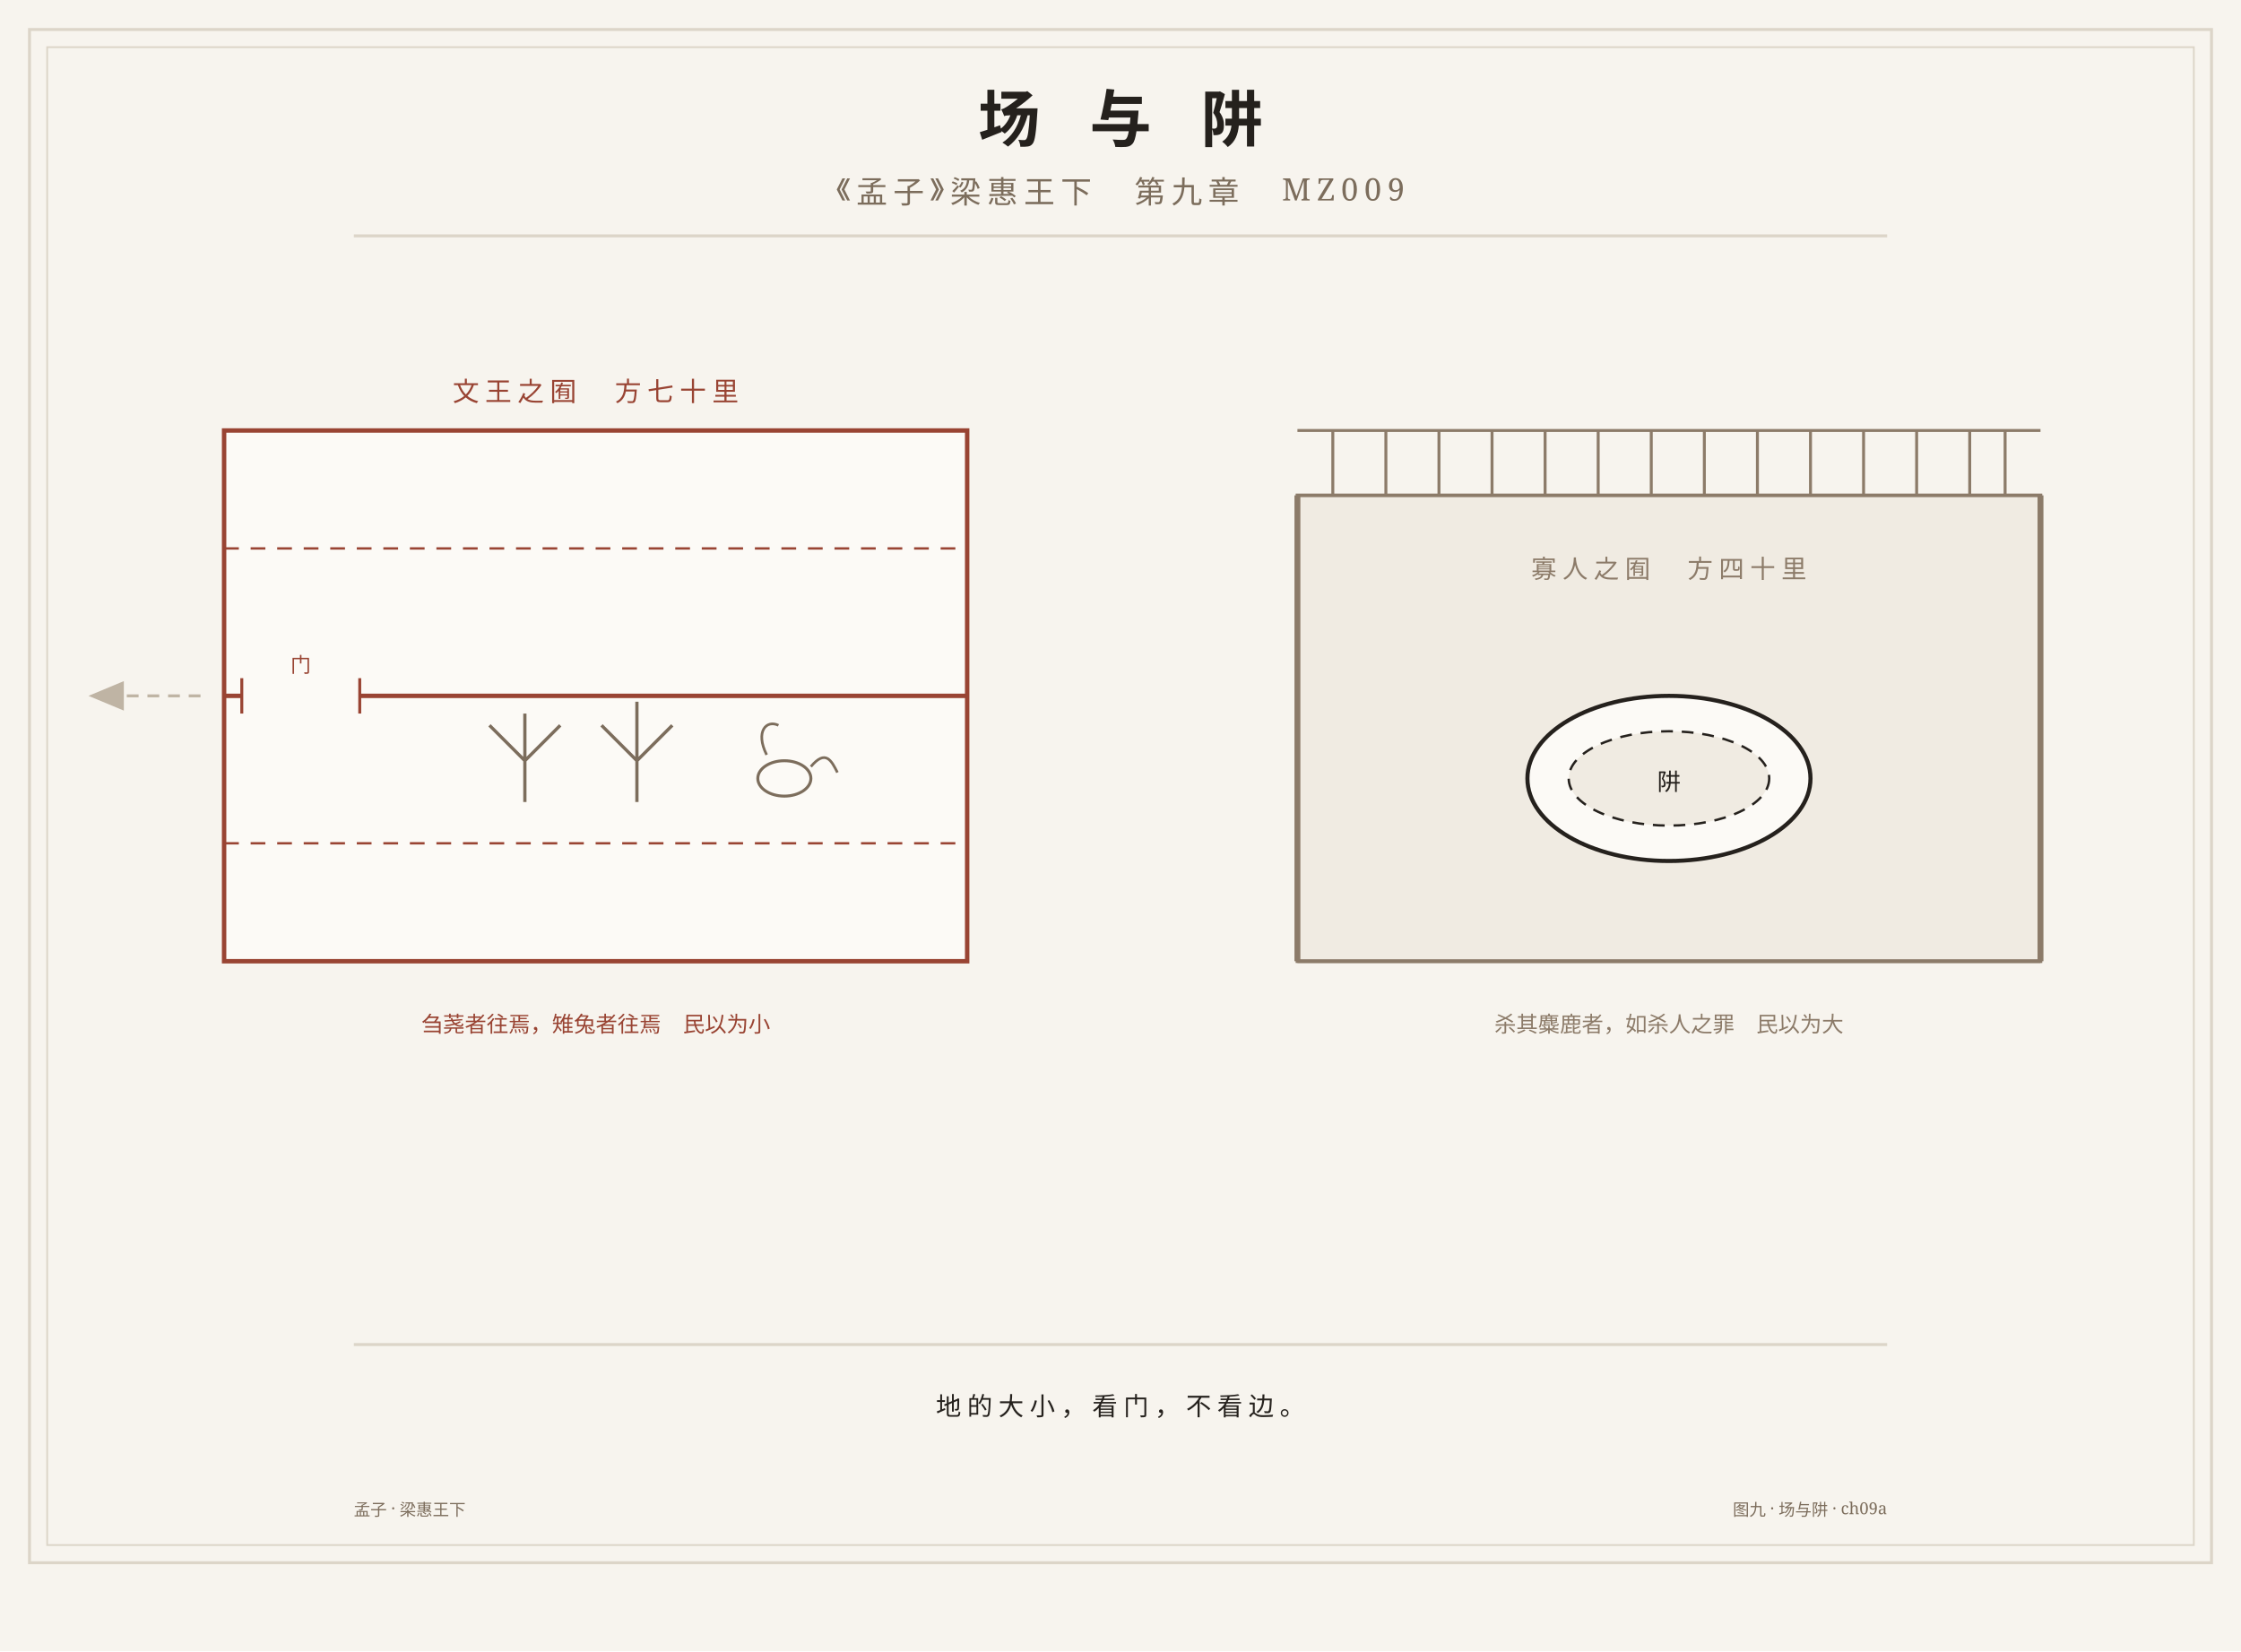
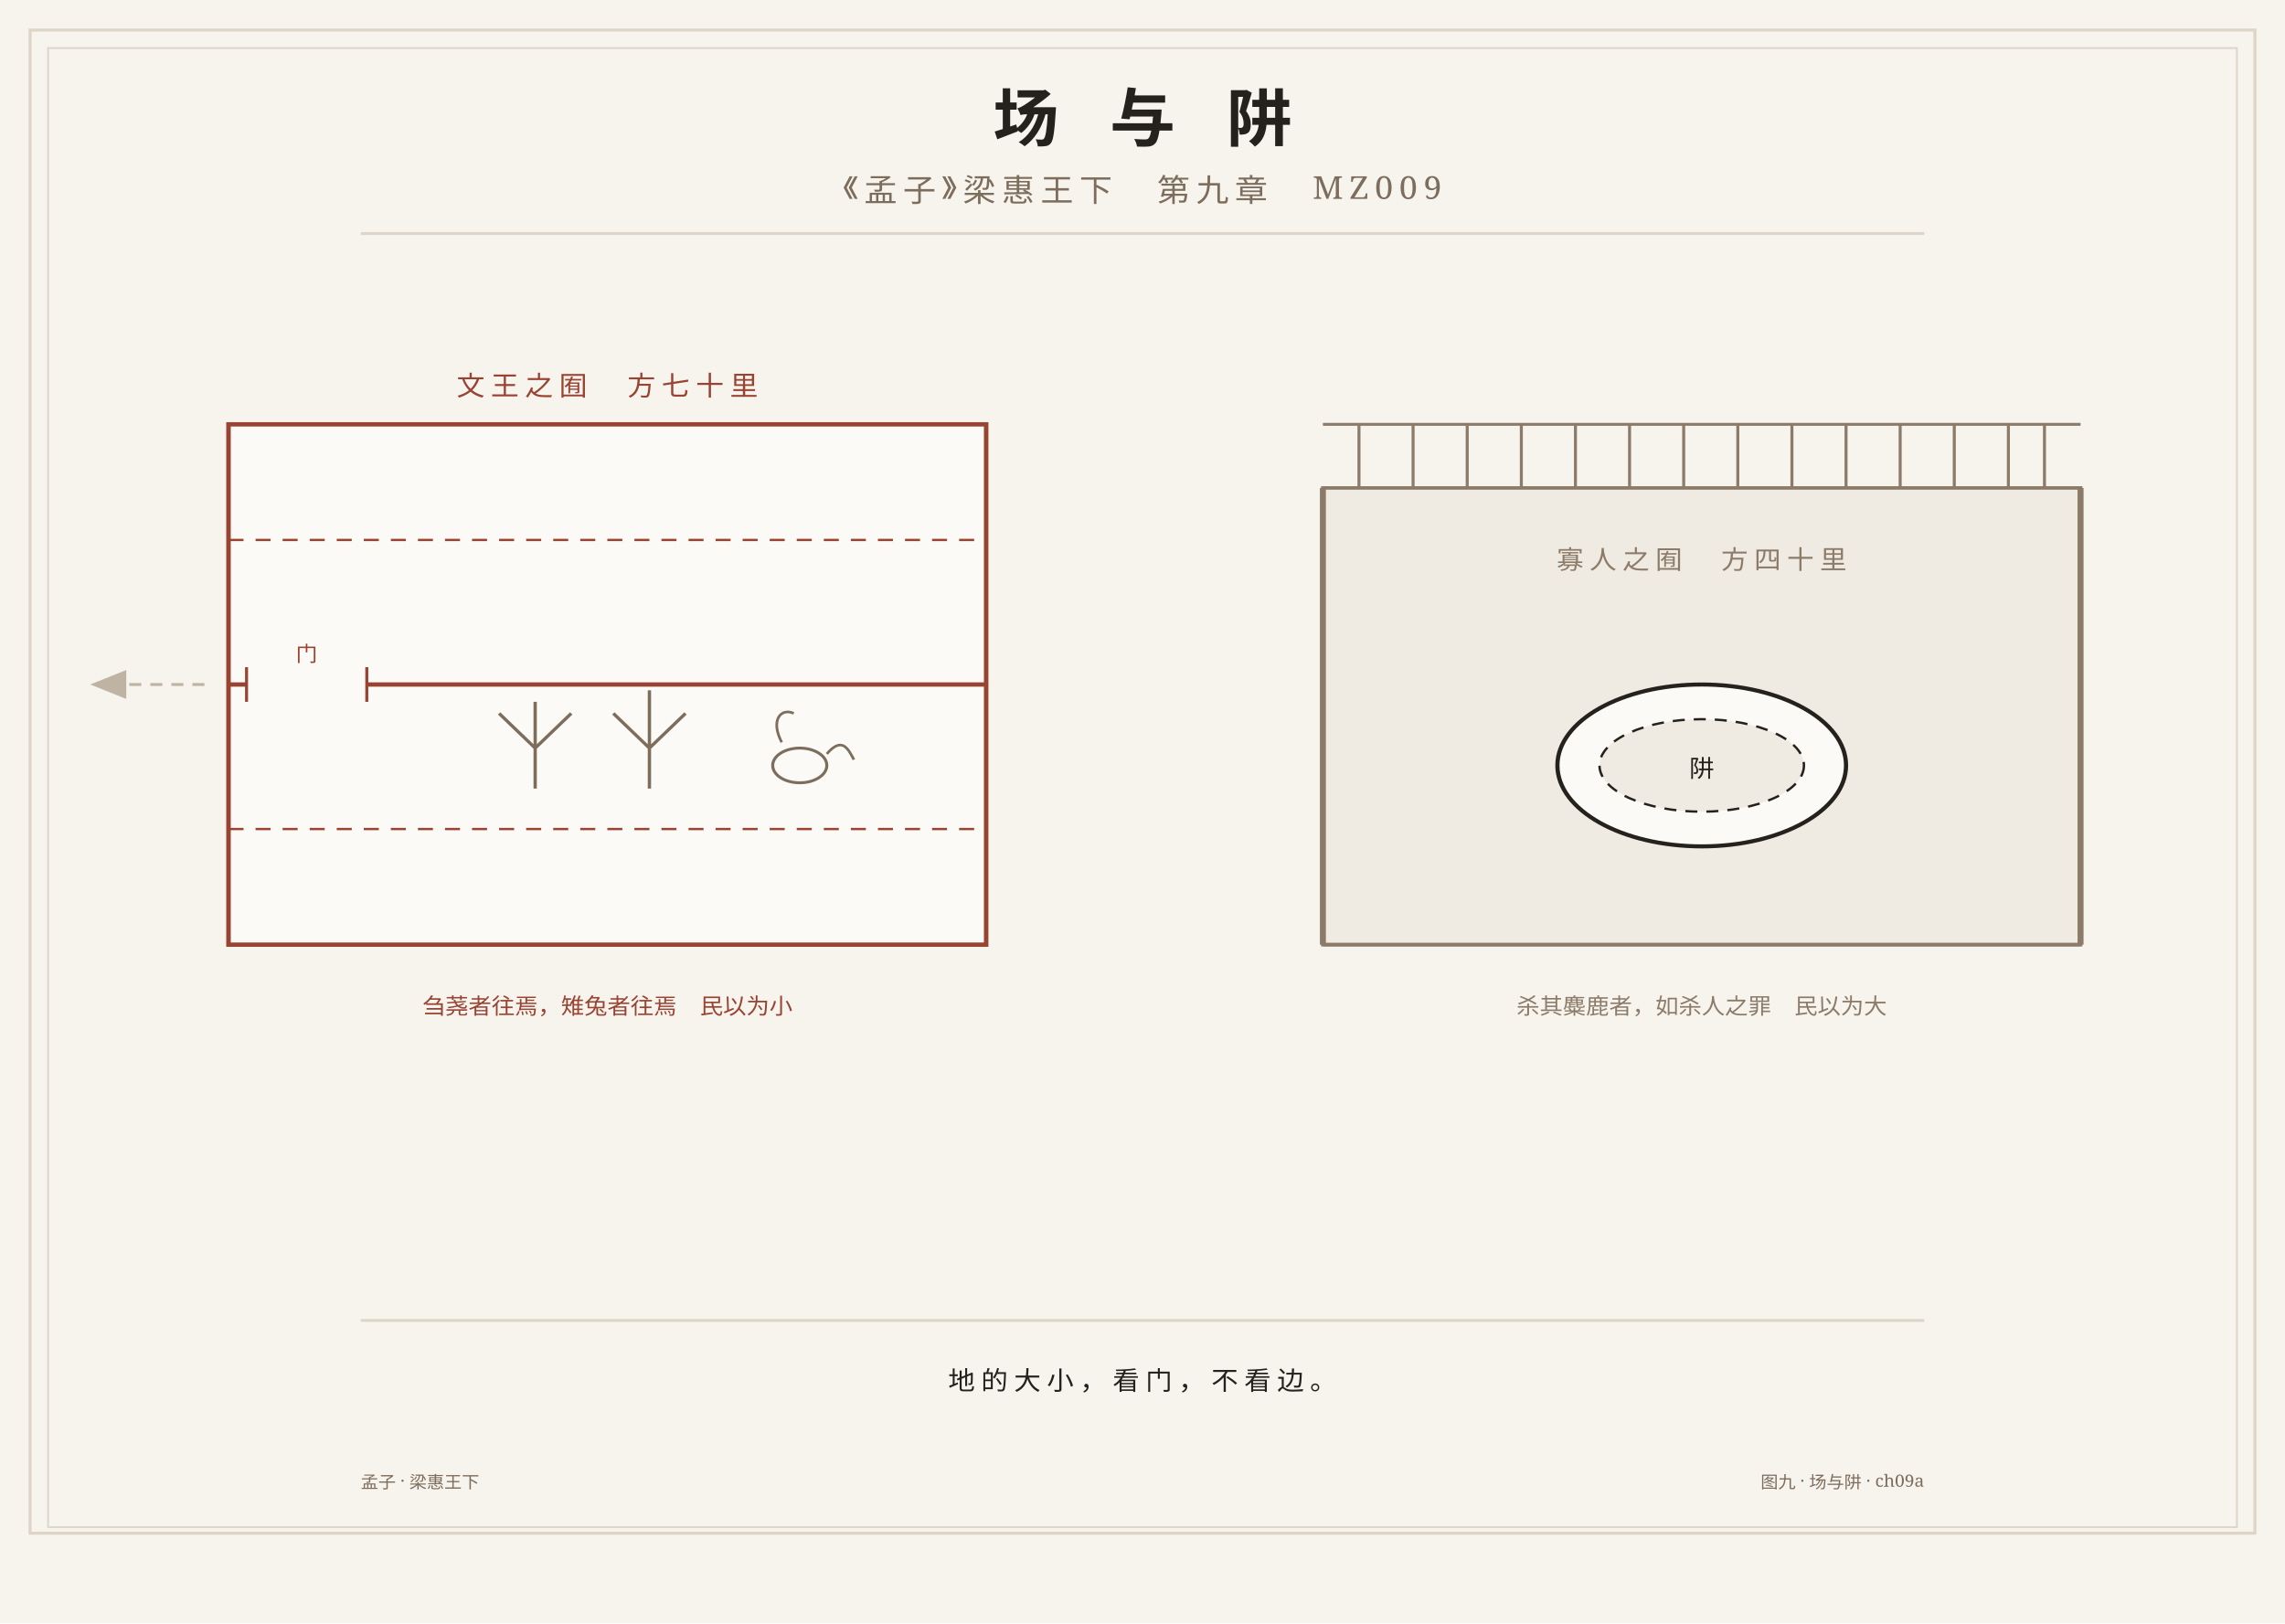
- <svg xmlns="http://www.w3.org/2000/svg" viewBox="0 0 760 560" width="760" height="560" font-family="'Noto Serif SC','Songti SC','Source Han Serif SC',serif">
-   <rect x="0" y="0" width="760" height="560" fill="#F7F4EE" />
-   <rect x="10" y="10" width="740" height="520" fill="none" stroke="#DCD5C8" stroke-width="1" />
-   <rect x="16" y="16" width="728" height="508" fill="none" stroke="#DCD5C8" stroke-width="0.6" />
-   <text x="380" y="48" text-anchor="middle" font-size="21" letter-spacing="6" fill="#25211D" font-weight="700">场 与 阱</text>
-   <text x="380" y="68" text-anchor="middle" font-size="10.5" letter-spacing="2" fill="#7C6D5C">《孟子》梁惠王下　第九章　MZ009</text>
-   <line x1="120" y1="80" x2="640" y2="80" stroke="#DCD5C8" stroke-width="1" />
-   <rect x="76" y="146" width="252" height="180" fill="#FCFAF6" stroke="#994433" stroke-width="1.5" />
-   <text x="202" y="136" text-anchor="middle" font-size="9" letter-spacing="2" fill="#994433">文王之囿　方七十里</text>
-   <line x1="76" y1="186" x2="328" y2="186" stroke="#994433" stroke-width="0.8" stroke-dasharray="5 4" />
-   <line x1="76" y1="286" x2="328" y2="286" stroke="#994433" stroke-width="0.8" stroke-dasharray="5 4" />
-   <line x1="76" y1="236" x2="82" y2="236" stroke="#994433" stroke-width="1.5" />
-   <line x1="122" y1="236" x2="328" y2="236" stroke="#994433" stroke-width="1.5" />
-   <line x1="82" y1="230" x2="82" y2="242" stroke="#994433" stroke-width="1" />
-   <line x1="122" y1="230" x2="122" y2="242" stroke="#994433" stroke-width="1" />
-   <text x="102" y="228" text-anchor="middle" font-size="7" fill="#994433">门</text>
-   <line x1="36" y1="236" x2="70" y2="236" stroke="#BFB4A4" stroke-width="1" stroke-dasharray="4 3" />
-   <polygon points="30,236 42,231 42,241" fill="#BFB4A4" />
-   <path d="M 178,272 L 178,242 M 178,258 L 166,246 M 178,258 L 190,246" stroke="#7C6D5C" stroke-width="1.1" />
-   <path d="M 216,272 L 216,238 M 216,258 L 204,246 M 216,258 L 228,246" stroke="#7C6D5C" stroke-width="1.1" />
-   <ellipse cx="266" cy="264" rx="9" ry="6" fill="#FCFAF6" stroke="#7C6D5C" stroke-width="1" />
-   <path d="M 275,260 C 280,254 282,258 284,262" fill="none" stroke="#7C6D5C" stroke-width="0.9" />
-   <path d="M 260,256 C 256,248 260,244 264,246" fill="none" stroke="#7C6D5C" stroke-width="0.9" />
-   <text x="202" y="350" text-anchor="middle" font-size="7.4" fill="#994433">刍荛者往焉，雉兔者往焉　民以为小</text>
-   <g stroke="#8C7B69" stroke-width="1">
-     <line x1="440" y1="146" x2="692" y2="146" />
-     <line x1="452" y1="146" x2="452" y2="168" />
-     <line x1="470" y1="146" x2="470" y2="168" />
-     <line x1="488" y1="146" x2="488" y2="168" />
-     <line x1="506" y1="146" x2="506" y2="168" />
-     <line x1="524" y1="146" x2="524" y2="168" />
-     <line x1="542" y1="146" x2="542" y2="168" />
-     <line x1="560" y1="146" x2="560" y2="168" />
-     <line x1="578" y1="146" x2="578" y2="168" />
-     <line x1="596" y1="146" x2="596" y2="168" />
-     <line x1="614" y1="146" x2="614" y2="168" />
-     <line x1="632" y1="146" x2="632" y2="168" />
-     <line x1="650" y1="146" x2="650" y2="168" />
-     <line x1="668" y1="146" x2="668" y2="168" />
-     <line x1="680" y1="146" x2="680" y2="168" />
+ <svg xmlns="http://www.w3.org/2000/svg" viewBox="0 0 760 540" width="760" height="540" font-family="'Noto Serif SC','Songti SC','Source Han Serif SC',serif">
+   <rect x="0" y="0" width="760" height="540" fill="#F7F4EE" />
+   <rect x="10" y="10" width="740" height="500" fill="none" stroke="#DCD5C8" stroke-width="1" />
+   <rect x="16" y="16" width="728" height="492" fill="none" stroke="#DCD5C8" stroke-width="0.6" />
+   <g transform="translate(0,0.769) scale(1,0.961538)">
+     <text x="380" y="48" text-anchor="middle" font-size="21.84" letter-spacing="6" fill="#25211D" font-weight="700">场 与 阱</text>
+     <text x="380" y="68" text-anchor="middle" font-size="10.92" letter-spacing="2" fill="#7C6D5C">《孟子》梁惠王下　第九章　MZ009</text>
+     <line x1="120" y1="80" x2="640" y2="80" stroke="#DCD5C8" stroke-width="1" />
+     <rect x="76" y="146" width="252" height="180" fill="#FCFAF6" stroke="#994433" stroke-width="1.5" />
+     <text x="202" y="136" text-anchor="middle" font-size="9.36" letter-spacing="2" fill="#994433">文王之囿　方七十里</text>
+     <line x1="76" y1="186" x2="328" y2="186" stroke="#994433" stroke-width="0.8" stroke-dasharray="5 4" />
+     <line x1="76" y1="286" x2="328" y2="286" stroke="#994433" stroke-width="0.8" stroke-dasharray="5 4" />
+     <line x1="76" y1="236" x2="82" y2="236" stroke="#994433" stroke-width="1.5" />
+     <line x1="122" y1="236" x2="328" y2="236" stroke="#994433" stroke-width="1.5" />
+     <line x1="82" y1="230" x2="82" y2="242" stroke="#994433" stroke-width="1" />
+     <line x1="122" y1="230" x2="122" y2="242" stroke="#994433" stroke-width="1" />
+     <text x="102" y="228" text-anchor="middle" font-size="7.28" fill="#994433">门</text>
+     <line x1="36" y1="236" x2="70" y2="236" stroke="#BFB4A4" stroke-width="1" stroke-dasharray="4 3" />
+     <polygon points="30,236 42,231 42,241" fill="#BFB4A4" />
+     <path d="M 178,272 L 178,242 M 178,258 L 166,246 M 178,258 L 190,246" stroke="#7C6D5C" stroke-width="1.1" />
+     <path d="M 216,272 L 216,238 M 216,258 L 204,246 M 216,258 L 228,246" stroke="#7C6D5C" stroke-width="1.1" />
+     <ellipse cx="266" cy="264" rx="9" ry="6" fill="#FCFAF6" stroke="#7C6D5C" stroke-width="1" />
+     <path d="M 275,260 C 280,254 282,258 284,262" fill="none" stroke="#7C6D5C" stroke-width="0.9" />
+     <path d="M 260,256 C 256,248 260,244 264,246" fill="none" stroke="#7C6D5C" stroke-width="0.9" />
+     <text x="202" y="350" text-anchor="middle" font-size="7.70" fill="#994433">刍荛者往焉，雉兔者往焉　民以为小</text>
+     <g stroke="#8C7B69" stroke-width="1">
+       <line x1="440" y1="146" x2="692" y2="146" />
+       <line x1="452" y1="146" x2="452" y2="168" />
+       <line x1="470" y1="146" x2="470" y2="168" />
+       <line x1="488" y1="146" x2="488" y2="168" />
+       <line x1="506" y1="146" x2="506" y2="168" />
+       <line x1="524" y1="146" x2="524" y2="168" />
+       <line x1="542" y1="146" x2="542" y2="168" />
+       <line x1="560" y1="146" x2="560" y2="168" />
+       <line x1="578" y1="146" x2="578" y2="168" />
+       <line x1="596" y1="146" x2="596" y2="168" />
+       <line x1="614" y1="146" x2="614" y2="168" />
+       <line x1="632" y1="146" x2="632" y2="168" />
+       <line x1="650" y1="146" x2="650" y2="168" />
+       <line x1="668" y1="146" x2="668" y2="168" />
+       <line x1="680" y1="146" x2="680" y2="168" />
+     </g>
+     <rect x="440" y="168" width="252" height="158" fill="#F0EBE2" stroke="#8C7B69" stroke-width="1.2" />
+     <line x1="440" y1="168" x2="440" y2="326" stroke="#8C7B69" stroke-width="2" />
+     <line x1="692" y1="168" x2="692" y2="326" stroke="#8C7B69" stroke-width="2" />
+     <line x1="440" y1="326" x2="692" y2="326" stroke="#8C7B69" stroke-width="1.2" />
+     <text x="566" y="196" text-anchor="middle" font-size="8.94" letter-spacing="2" fill="#8C7B69">寡人之囿　方四十里</text>
+     <ellipse cx="566" cy="264" rx="48" ry="28" fill="#FCFAF6" stroke="#25211D" stroke-width="1.4" />
+     <ellipse cx="566" cy="264" rx="34" ry="16" fill="#F0EBE2" stroke="#25211D" stroke-width="0.8" stroke-dasharray="4 3" />
+     <text x="566" y="268" text-anchor="middle" font-size="8.32" letter-spacing="1" fill="#25211D">阱</text>
+     <text x="566" y="350" text-anchor="middle" font-size="7.70" fill="#8C7B69">杀其麋鹿者，如杀人之罪　民以为大</text>
+     <line x1="120" y1="456" x2="640" y2="456" stroke="#DCD5C8" stroke-width="1" />
+     <text x="380" y="480" text-anchor="middle" font-size="8.94" letter-spacing="2" fill="#25211D">地的大小，看门，不看边。</text>
+     <text x="120" y="514" font-size="5.82" fill="#7C6D5C">孟子 · 梁惠王下</text>
+     <text x="640" y="514" text-anchor="end" font-size="5.82" fill="#7C6D5C">图九 · 场与阱 · ch09a</text>
  </g>
-   <rect x="440" y="168" width="252" height="158" fill="#F0EBE2" stroke="#8C7B69" stroke-width="1.2" />
-   <line x1="440" y1="168" x2="440" y2="326" stroke="#8C7B69" stroke-width="2" />
-   <line x1="692" y1="168" x2="692" y2="326" stroke="#8C7B69" stroke-width="2" />
-   <line x1="440" y1="326" x2="692" y2="326" stroke="#8C7B69" stroke-width="1.2" />
-   <text x="566" y="196" text-anchor="middle" font-size="8.6" letter-spacing="2" fill="#8C7B69">寡人之囿　方四十里</text>
-   <ellipse cx="566" cy="264" rx="48" ry="28" fill="#FCFAF6" stroke="#25211D" stroke-width="1.4" />
-   <ellipse cx="566" cy="264" rx="34" ry="16" fill="#F0EBE2" stroke="#25211D" stroke-width="0.8" stroke-dasharray="4 3" />
-   <text x="566" y="268" text-anchor="middle" font-size="8" letter-spacing="1" fill="#25211D">阱</text>
-   <text x="566" y="350" text-anchor="middle" font-size="7.4" fill="#8C7B69">杀其麋鹿者，如杀人之罪　民以为大</text>
-   <line x1="120" y1="456" x2="640" y2="456" stroke="#DCD5C8" stroke-width="1" />
-   <text x="380" y="480" text-anchor="middle" font-size="8.6" letter-spacing="2" fill="#25211D">地的大小，看门，不看边。</text>
-   <text x="120" y="514" font-size="5.6" fill="#7C6D5C">孟子 · 梁惠王下</text>
-   <text x="640" y="514" text-anchor="end" font-size="5.6" fill="#7C6D5C">图九 · 场与阱 · ch09a</text>
</svg>
